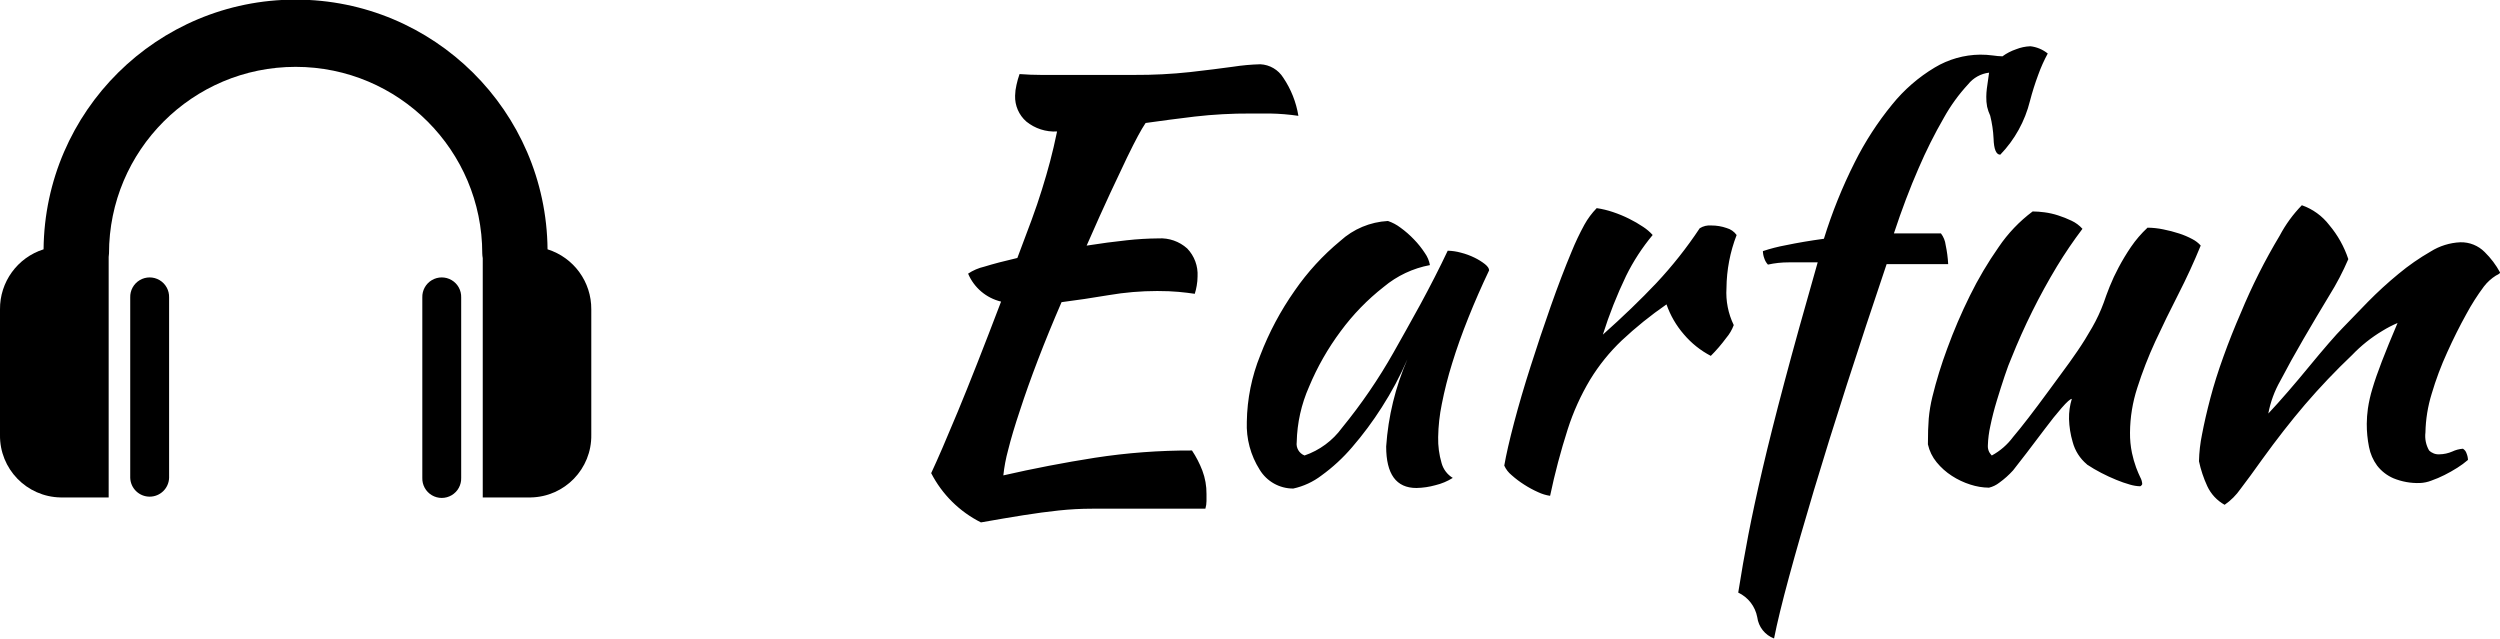
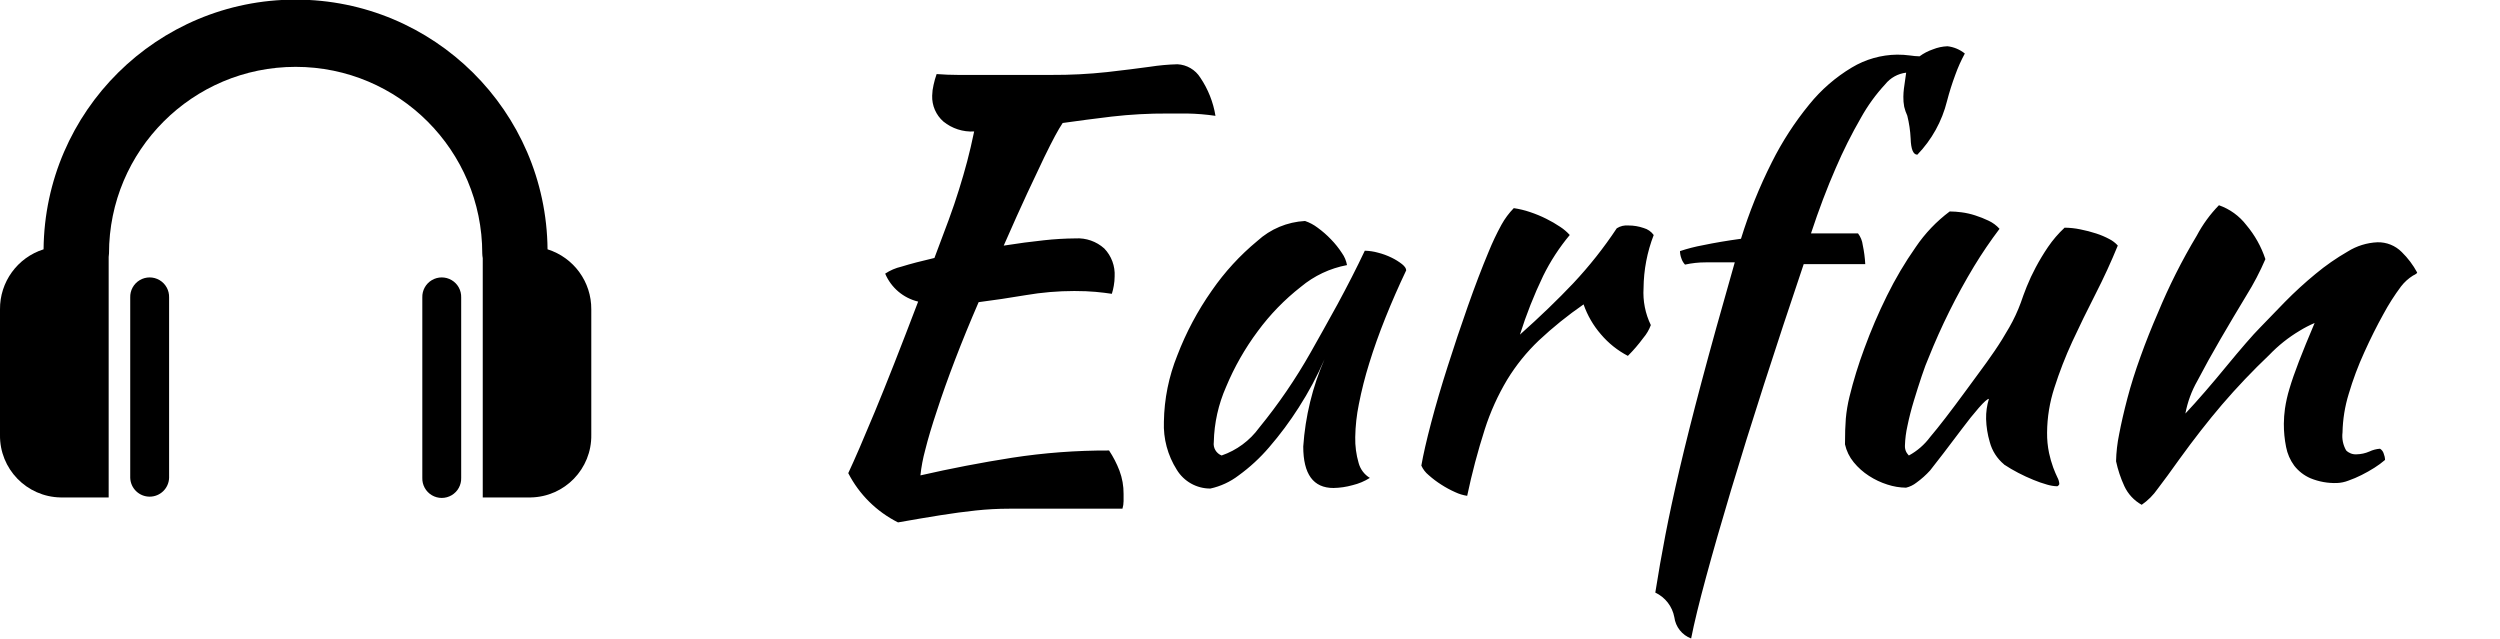
- <svg xmlns="http://www.w3.org/2000/svg" width="120.597" height="30.803" viewBox="0 0 120.597 30.803">
+ <svg xmlns="http://www.w3.org/2000/svg" viewBox="0 0 120.597 30.803">
  <g id="Group_265" data-name="Group 265" transform="translate(-627 -1755)">
    <g id="headphone-logo-icon" transform="translate(627 1755)">
      <g id="Group_10" data-name="Group 10" transform="translate(0 0)">
        <path id="Path_3" data-name="Path 3" d="M62.743,145.77v8.7a.938.938,0,0,0,1.875,0v-8.7a.938.938,0,1,0-1.875,0Z" transform="translate(-56.461 -131.419)" />
        <path id="Path_4" data-name="Path 4" d="M2.924,46.8H5.242V35.2a1.473,1.473,0,0,0,.016-.168,9,9,0,1,1,18.006,0,1.465,1.465,0,0,0,.023.225V46.8H25.6a2.975,2.975,0,0,0,2.923-3.024V37.731a3.012,3.012,0,0,0-2.11-2.9,12.156,12.156,0,0,0-24.311,0A3.01,3.01,0,0,0,0,37.732V43.78A2.976,2.976,0,0,0,2.924,46.8Z" transform="translate(0 -22.804)" />
        <path id="Path_5" data-name="Path 5" d="M203.454,145.77v8.7a.938.938,0,1,0,1.875,0v-8.7a.938.938,0,1,0-1.875,0Z" transform="translate(-183.082 -131.419)" />
      </g>
    </g>
-     <path id="Path_63" data-name="Path 63" d="M13.878-11.5a1.91,1.91,0,0,1,1.391.486,1.8,1.8,0,0,1,.5,1.35,2.562,2.562,0,0,1-.041.446,2.787,2.787,0,0,1-.094.391q-.351-.054-.783-.094t-1.026-.041a13.946,13.946,0,0,0-2.349.2q-1.188.2-2.268.338Q8.586-6.99,8.073-5.651T7.2-3.2Q6.831-2.1,6.629-1.284A7.657,7.657,0,0,0,6.4-.068q2.187-.5,4.414-.85A30.03,30.03,0,0,1,15.5-1.269,4.973,4.973,0,0,1,16-.3,3.108,3.108,0,0,1,16.2.83v.342a1.3,1.3,0,0,1-.054.367H10.679a15.16,15.16,0,0,0-1.606.086q-.81.086-1.715.23T5.319,2.2a5.445,5.445,0,0,1-2.4-2.376Q3.375-1.149,4.2-3.137T6.291-8.451A2.31,2.31,0,0,1,4.7-9.8a2.378,2.378,0,0,1,.783-.337q.648-.2,1.593-.419.4-1.053.688-1.836t.5-1.472q.216-.689.391-1.35t.337-1.444a2.157,2.157,0,0,1-1.485-.48,1.59,1.59,0,0,1-.54-1.247,2.434,2.434,0,0,1,.067-.521,4.118,4.118,0,0,1,.148-.521q.54.041,1.04.041h4.5a23.893,23.893,0,0,0,2.687-.137q1.2-.137,2.065-.257a10.427,10.427,0,0,1,1.323-.12,1.381,1.381,0,0,1,1.107.649,4.606,4.606,0,0,1,.729,1.839,10.7,10.7,0,0,0-1.364-.112h-.931a22.822,22.822,0,0,0-2.713.148q-1.229.148-2.363.309-.162.242-.365.618T12.366-15.4q-.324.672-.8,1.694t-1.148,2.554q1.026-.162,1.931-.257A15.084,15.084,0,0,1,13.878-11.5Zm13.959.594a2.579,2.579,0,0,1,.634.094,3.363,3.363,0,0,1,.662.243,2.816,2.816,0,0,1,.5.311q.2.162.2.3-.54,1.134-1,2.282t-.783,2.2a18.641,18.641,0,0,0-.5,1.971,8.648,8.648,0,0,0-.175,1.593A4.13,4.13,0,0,0,27.54-.662a1.21,1.21,0,0,0,.54.716,2.788,2.788,0,0,1-.837.351,3.651,3.651,0,0,1-.918.135q-1.458,0-1.458-2A12.685,12.685,0,0,1,25.893-5.67a16.381,16.381,0,0,1-1.242,2.325A16.481,16.481,0,0,1,23.22-1.422,8.485,8.485,0,0,1,21.749-.065a3.464,3.464,0,0,1-1.363.632,1.886,1.886,0,0,1-1.62-.908,4.021,4.021,0,0,1-.621-2.318,8.9,8.9,0,0,1,.648-3.2,14.354,14.354,0,0,1,1.66-3.118,11.817,11.817,0,0,1,2.2-2.4,3.7,3.7,0,0,1,2.3-.963,2.132,2.132,0,0,1,.607.323,4.712,4.712,0,0,1,.648.566,4.337,4.337,0,0,1,.527.66,1.425,1.425,0,0,1,.243.579,4.873,4.873,0,0,0-2.227,1.05,10.956,10.956,0,0,0-2.079,2.141,12.564,12.564,0,0,0-1.526,2.68,6.972,6.972,0,0,0-.594,2.667.6.6,0,0,0,.378.646,3.746,3.746,0,0,0,1.809-1.337,25.808,25.808,0,0,0,2.484-3.632q.27-.486.607-1.08t.688-1.242q.351-.648.689-1.309T27.837-10.908ZM30.564-.54q.135-.783.472-2.065t.8-2.727q.459-1.444.972-2.9t1-2.619a12.465,12.465,0,0,1,.621-1.309,3.747,3.747,0,0,1,.594-.8,4.486,4.486,0,0,1,.783.189,5.97,5.97,0,0,1,.783.324,5.817,5.817,0,0,1,.675.391,2.343,2.343,0,0,1,.459.392,9.917,9.917,0,0,0-1.282,1.971,21.371,21.371,0,0,0-1.121,2.835q1.458-1.3,2.578-2.484a20.067,20.067,0,0,0,2.093-2.646.9.9,0,0,1,.567-.135,2.213,2.213,0,0,1,.729.122.888.888,0,0,1,.486.338A7.268,7.268,0,0,0,41.283-9.1a3.58,3.58,0,0,0,.351,1.782,2.043,2.043,0,0,1-.364.621,7.522,7.522,0,0,1-.743.864,4.319,4.319,0,0,1-1.3-1.039,4.423,4.423,0,0,1-.837-1.445,18.674,18.674,0,0,0-2.16,1.742,9.307,9.307,0,0,0-1.525,1.89,11.476,11.476,0,0,0-1.08,2.39,32.258,32.258,0,0,0-.85,3.213A2.056,2.056,0,0,1,32.2.743a4.959,4.959,0,0,1-.675-.365,4.663,4.663,0,0,1-.608-.459A1.248,1.248,0,0,1,30.564-.54ZM43.578,7.8a1.269,1.269,0,0,1-.81-1.026,1.647,1.647,0,0,0-.918-1.188q.216-1.375.486-2.776t.688-3.194q.419-1.793,1.053-4.178t1.606-5.782h-1.4a4.574,4.574,0,0,0-1,.108.788.788,0,0,1-.175-.3,1.05,1.05,0,0,1-.068-.351,8.152,8.152,0,0,1,1.107-.284q.837-.175,1.836-.311a23.793,23.793,0,0,1,1.485-3.685,14.985,14.985,0,0,1,1.809-2.794,7.758,7.758,0,0,1,2.052-1.782,4.345,4.345,0,0,1,2.187-.621,4.6,4.6,0,0,1,.621.04,3.648,3.648,0,0,0,.459.041,2.406,2.406,0,0,1,.648-.337,2.091,2.091,0,0,1,.7-.149,1.629,1.629,0,0,1,.837.351,7.285,7.285,0,0,0-.459,1.025,12.827,12.827,0,0,0-.4,1.267,5.7,5.7,0,0,1-1.431,2.588q-.3,0-.324-.782a5.646,5.646,0,0,0-.162-1.1,2.241,2.241,0,0,1-.149-.431,2.38,2.38,0,0,1-.04-.485,3.417,3.417,0,0,1,.027-.391q.027-.229.108-.768a1.527,1.527,0,0,0-1.013.563,8.311,8.311,0,0,0-1.161,1.6,23.162,23.162,0,0,0-1.229,2.453q-.621,1.421-1.188,3.137h2.268a1.158,1.158,0,0,1,.229.566,5.982,5.982,0,0,1,.121.919h-2.97q-1.026,3.038-1.917,5.806T45.5.653q-.7,2.338-1.2,4.18T43.578,7.8Zm15.093-8.4a2.1,2.1,0,0,1-.688-1.08,4.348,4.348,0,0,1-.176-1.107,3.09,3.09,0,0,1,.135-.972q-.108,0-.486.431T56.633-2.3q-.446.592-.877,1.157t-.648.834a4.214,4.214,0,0,1-.662.592,1.3,1.3,0,0,1-.5.242,3,3,0,0,1-.9-.15,3.655,3.655,0,0,1-.891-.421A3.143,3.143,0,0,1,51.422-.7,2.057,2.057,0,0,1,51-1.566q0-.756.04-1.242a7.128,7.128,0,0,1,.176-1.053,21.035,21.035,0,0,1,.715-2.322,25.293,25.293,0,0,1,1.093-2.551,17.739,17.739,0,0,1,1.39-2.349A7.136,7.136,0,0,1,56.052-12.8a4.645,4.645,0,0,1,.567.041,3.66,3.66,0,0,1,.661.149,5.108,5.108,0,0,1,.648.257,1.644,1.644,0,0,1,.527.391,21.518,21.518,0,0,0-1.229,1.809,30.435,30.435,0,0,0-2.2,4.428q-.135.3-.324.864t-.378,1.188q-.189.621-.311,1.215a4.99,4.99,0,0,0-.121.945.621.621,0,0,0,.067.324.937.937,0,0,0,.122.162,3.137,3.137,0,0,0,1.026-.891q.621-.729,1.728-2.241.27-.378.634-.864t.743-1.04q.378-.553.715-1.148A7.809,7.809,0,0,0,59.481-8.4q.108-.324.284-.769A9.335,9.335,0,0,1,60.2-10.1a10.611,10.611,0,0,1,.594-.986,5.53,5.53,0,0,1,.8-.931,3.868,3.868,0,0,1,.756.081,6.4,6.4,0,0,1,.77.2,3.84,3.84,0,0,1,.635.27,1.4,1.4,0,0,1,.405.311q-.486,1.188-1.08,2.349T61.965-6.521A19.542,19.542,0,0,0,61.1-4.293a7.126,7.126,0,0,0-.351,2.16,4.519,4.519,0,0,0,.095.986,5.264,5.264,0,0,0,.2.7q.108.284.2.472a.753.753,0,0,1,.095.324q0,.027-.054.081a.078.078,0,0,1-.054.027A1.932,1.932,0,0,1,60.75.378a5.869,5.869,0,0,1-.661-.23Q59.724,0,59.36-.189A7.287,7.287,0,0,1,58.671-.594ZM69.039-13.1a2.86,2.86,0,0,1,1.323.958A4.986,4.986,0,0,1,71.28-10.5a13,13,0,0,1-.918,1.755q-.621,1.026-1.242,2.092T68-4.631a5.063,5.063,0,0,0-.58,1.58q.432-.459.958-1.067T69.4-5.332q.5-.608.932-1.107t.675-.742q.513-.54,1.215-1.255A18.944,18.944,0,0,1,73.7-9.788a10.994,10.994,0,0,1,1.553-1.08,2.942,2.942,0,0,1,1.431-.445,1.594,1.594,0,0,1,1.174.472,4.109,4.109,0,0,1,.743.986q0,.054-.2.148a2.223,2.223,0,0,0-.58.527,10.7,10.7,0,0,0-.851,1.336q-.473.851-.918,1.836A15.009,15.009,0,0,0,75.3-4a6.759,6.759,0,0,0-.3,1.863,1.394,1.394,0,0,0,.175.864.648.648,0,0,0,.5.189,1.613,1.613,0,0,0,.621-.135,1.44,1.44,0,0,1,.513-.135.4.4,0,0,1,.176.229.881.881,0,0,1,.067.311,4.221,4.221,0,0,1-.513.378,6.919,6.919,0,0,1-.621.351,5.356,5.356,0,0,1-.634.27A1.71,1.71,0,0,1,74.736.3a3.086,3.086,0,0,1-1.283-.23,1.994,1.994,0,0,1-.783-.608,2.232,2.232,0,0,1-.392-.9,5.57,5.57,0,0,1-.108-1.12,5.568,5.568,0,0,1,.054-.729,6.6,6.6,0,0,1,.216-.959q.162-.553.459-1.323t.756-1.85a5.469,5.469,0,0,0-.729.378,6.935,6.935,0,0,0-1.458,1.161,32.781,32.781,0,0,0-2.282,2.4Q68.175-2.295,67.122-.837,66.528,0,66.083.581a3.04,3.04,0,0,1-.77.77,1.985,1.985,0,0,1-.837-.9,5.724,5.724,0,0,1-.4-1.2,7.213,7.213,0,0,1,.148-1.3q.148-.783.4-1.742t.634-2.012q.378-1.053.837-2.106a28.188,28.188,0,0,1,1.876-3.726A6.343,6.343,0,0,1,69.039-13.1Z" transform="translate(669 1778)" />
+     <path id="Path_63" data-name="Path 63" d="M13.878-11.5a1.91,1.91,0,0,1,1.391.486,1.8,1.8,0,0,1,.5,1.35,2.562,2.562,0,0,1-.041.446,2.787,2.787,0,0,1-.094.391q-.351-.054-.783-.094t-1.026-.041a13.946,13.946,0,0,0-2.349.2q-1.188.2-2.268.338Q8.586-6.99,8.073-5.651T7.2-3.2Q6.831-2.1,6.629-1.284A7.657,7.657,0,0,0,6.4-.068q2.187-.5,4.414-.85A30.03,30.03,0,0,1,15.5-1.269,4.973,4.973,0,0,1,16-.3,3.108,3.108,0,0,1,16.2.83v.342a1.3,1.3,0,0,1-.054.367H10.679a15.16,15.16,0,0,0-1.606.086q-.81.086-1.715.23T5.319,2.2a5.445,5.445,0,0,1-2.4-2.376Q3.375-1.149,4.2-3.137T6.291-8.451A2.31,2.31,0,0,1,4.7-9.8a2.378,2.378,0,0,1,.783-.337q.648-.2,1.593-.419.4-1.053.688-1.836t.5-1.472q.216-.689.391-1.35t.337-1.444a2.157,2.157,0,0,1-1.485-.48,1.59,1.59,0,0,1-.54-1.247,2.434,2.434,0,0,1,.067-.521,4.118,4.118,0,0,1,.148-.521q.54.041,1.04.041h4.5a23.893,23.893,0,0,0,2.687-.137q1.2-.137,2.065-.257a10.427,10.427,0,0,1,1.323-.12,1.381,1.381,0,0,1,1.107.649,4.606,4.606,0,0,1,.729,1.839,10.7,10.7,0,0,0-1.364-.112h-.931a22.822,22.822,0,0,0-2.713.148q-1.229.148-2.363.309-.162.242-.365.618T12.366-15.4q-.324.672-.8,1.694t-1.148,2.554q1.026-.162,1.931-.257A15.084,15.084,0,0,1,13.878-11.5Zm13.959.594a2.579,2.579,0,0,1,.634.094,3.363,3.363,0,0,1,.662.243,2.816,2.816,0,0,1,.5.311q.2.162.2.3-.54,1.134-1,2.282t-.783,2.2a18.641,18.641,0,0,0-.5,1.971,8.648,8.648,0,0,0-.175,1.593A4.13,4.13,0,0,0,27.54-.662a1.21,1.21,0,0,0,.54.716,2.788,2.788,0,0,1-.837.351,3.651,3.651,0,0,1-.918.135q-1.458,0-1.458-2A12.685,12.685,0,0,1,25.893-5.67a16.381,16.381,0,0,1-1.242,2.325A16.481,16.481,0,0,1,23.22-1.422,8.485,8.485,0,0,1,21.749-.065a3.464,3.464,0,0,1-1.363.632,1.886,1.886,0,0,1-1.62-.908,4.021,4.021,0,0,1-.621-2.318,8.9,8.9,0,0,1,.648-3.2,14.354,14.354,0,0,1,1.66-3.118,11.817,11.817,0,0,1,2.2-2.4,3.7,3.7,0,0,1,2.3-.963,2.132,2.132,0,0,1,.607.323,4.712,4.712,0,0,1,.648.566,4.337,4.337,0,0,1,.527.66,1.425,1.425,0,0,1,.243.579,4.873,4.873,0,0,0-2.227,1.05,10.956,10.956,0,0,0-2.079,2.141,12.564,12.564,0,0,0-1.526,2.68,6.972,6.972,0,0,0-.594,2.667.6.6,0,0,0,.378.646,3.746,3.746,0,0,0,1.809-1.337,25.808,25.808,0,0,0,2.484-3.632q.27-.486.607-1.08t.688-1.242q.351-.648.689-1.309T27.837-10.908ZM30.564-.54q.135-.783.472-2.065t.8-2.727q.459-1.444.972-2.9t1-2.619a12.465,12.465,0,0,1,.621-1.309,3.747,3.747,0,0,1,.594-.8,4.486,4.486,0,0,1,.783.189,5.97,5.97,0,0,1,.783.324,5.817,5.817,0,0,1,.675.391,2.343,2.343,0,0,1,.459.392,9.917,9.917,0,0,0-1.282,1.971,21.371,21.371,0,0,0-1.121,2.835q1.458-1.3,2.578-2.484a20.067,20.067,0,0,0,2.093-2.646.9.9,0,0,1,.567-.135,2.213,2.213,0,0,1,.729.122.888.888,0,0,1,.486.338A7.268,7.268,0,0,0,41.283-9.1a3.58,3.58,0,0,0,.351,1.782,2.043,2.043,0,0,1-.364.621,7.522,7.522,0,0,1-.743.864,4.319,4.319,0,0,1-1.3-1.039,4.423,4.423,0,0,1-.837-1.445,18.674,18.674,0,0,0-2.16,1.742,9.307,9.307,0,0,0-1.525,1.89,11.476,11.476,0,0,0-1.08,2.39,32.258,32.258,0,0,0-.85,3.213A2.056,2.056,0,0,1,32.2.743a4.959,4.959,0,0,1-.675-.365,4.663,4.663,0,0,1-.608-.459A1.248,1.248,0,0,1,30.564-.54ZM43.578,7.8a1.269,1.269,0,0,1-.81-1.026,1.647,1.647,0,0,0-.918-1.188q.216-1.375.486-2.776t.688-3.194q.419-1.793,1.053-4.178t1.606-5.782h-1.4a4.574,4.574,0,0,0-1,.108.788.788,0,0,1-.175-.3,1.05,1.05,0,0,1-.068-.351,8.152,8.152,0,0,1,1.107-.284q.837-.175,1.836-.311a23.793,23.793,0,0,1,1.485-3.685,14.985,14.985,0,0,1,1.809-2.794,7.758,7.758,0,0,1,2.052-1.782,4.345,4.345,0,0,1,2.187-.621,4.6,4.6,0,0,1,.621.04,3.648,3.648,0,0,0,.459.041,2.406,2.406,0,0,1,.648-.337,2.091,2.091,0,0,1,.7-.149,1.629,1.629,0,0,1,.837.351,7.285,7.285,0,0,0-.459,1.025,12.827,12.827,0,0,0-.4,1.267,5.7,5.7,0,0,1-1.431,2.588q-.3,0-.324-.782a5.646,5.646,0,0,0-.162-1.1,2.241,2.241,0,0,1-.149-.431,2.38,2.38,0,0,1-.04-.485,3.417,3.417,0,0,1,.027-.391q.027-.229.108-.768a1.527,1.527,0,0,0-1.013.563,8.311,8.311,0,0,0-1.161,1.6,23.162,23.162,0,0,0-1.229,2.453q-.621,1.421-1.188,3.137h2.268a1.158,1.158,0,0,1,.229.566,5.982,5.982,0,0,1,.121.919h-2.97q-1.026,3.038-1.917,5.806T45.5.653q-.7,2.338-1.2,4.18T43.578,7.8Zm15.093-8.4a2.1,2.1,0,0,1-.688-1.08,4.348,4.348,0,0,1-.176-1.107,3.09,3.09,0,0,1,.135-.972q-.108,0-.486.431T56.633-2.3q-.446.592-.877,1.157t-.648.834a4.214,4.214,0,0,1-.662.592,1.3,1.3,0,0,1-.5.242,3,3,0,0,1-.9-.15,3.655,3.655,0,0,1-.891-.421A3.143,3.143,0,0,1,51.422-.7,2.057,2.057,0,0,1,51-1.566q0-.756.04-1.242a7.128,7.128,0,0,1,.176-1.053,21.035,21.035,0,0,1,.715-2.322,25.293,25.293,0,0,1,1.093-2.551,17.739,17.739,0,0,1,1.39-2.349A7.136,7.136,0,0,1,56.052-12.8a4.645,4.645,0,0,1,.567.041,3.66,3.66,0,0,1,.661.149,5.108,5.108,0,0,1,.648.257,1.644,1.644,0,0,1,.527.391,21.518,21.518,0,0,0-1.229,1.809,30.435,30.435,0,0,0-2.2,4.428q-.135.3-.324.864t-.378,1.188q-.189.621-.311,1.215a4.99,4.99,0,0,0-.121.945.621.621,0,0,0,.067.324.937.937,0,0,0,.122.162,3.137,3.137,0,0,0,1.026-.891q.621-.729,1.728-2.241.27-.378.634-.864t.743-1.04q.378-.553.715-1.148A7.809,7.809,0,0,0,59.481-8.4q.108-.324.284-.769A9.335,9.335,0,0,1,60.2-10.1a10.611,10.611,0,0,1,.594-.986,5.53,5.53,0,0,1,.8-.931,3.868,3.868,0,0,1,.756.081,6.4,6.4,0,0,1,.77.2,3.84,3.84,0,0,1,.635.27,1.4,1.4,0,0,1,.405.311q-.486,1.188-1.08,2.349T61.965-6.521A19.542,19.542,0,0,0,61.1-4.293a7.126,7.126,0,0,0-.351,2.16,4.519,4.519,0,0,0,.095.986,5.264,5.264,0,0,0,.2.7q.108.284.2.472a.753.753,0,0,1,.095.324q0,.027-.054.081a.078.078,0,0,1-.054.027A1.932,1.932,0,0,1,60.75.378a5.869,5.869,0,0,1-.661-.23Q59.724,0,59.36-.189A7.287,7.287,0,0,1,58.671-.594ZM69.039-13.1a2.86,2.86,0,0,1,1.323.958A4.986,4.986,0,0,1,71.28-10.5a13,13,0,0,1-.918,1.755q-.621,1.026-1.242,2.092T68-4.631a5.063,5.063,0,0,0-.58,1.58q.432-.459.958-1.067T69.4-5.332q.5-.608.932-1.107t.675-.742q.513-.54,1.215-1.255A18.944,18.944,0,0,1,73.7-9.788a10.994,10.994,0,0,1,1.553-1.08,2.942,2.942,0,0,1,1.431-.445,1.594,1.594,0,0,1,1.174.472,4.109,4.109,0,0,1,.743.986q0,.054-.2.148a2.223,2.223,0,0,0-.58.527,10.7,10.7,0,0,0-.851,1.336q-.473.851-.918,1.836A15.009,15.009,0,0,0,75.3-4a6.759,6.759,0,0,0-.3,1.863,1.394,1.394,0,0,0,.175.864.648.648,0,0,0,.5.189,1.613,1.613,0,0,0,.621-.135,1.44,1.44,0,0,1,.513-.135.4.4,0,0,1,.176.229.881.881,0,0,1,.067.311,4.221,4.221,0,0,1-.513.378,6.919,6.919,0,0,1-.621.351,5.356,5.356,0,0,1-.634.27A1.71,1.71,0,0,1,74.736.3a3.086,3.086,0,0,1-1.283-.23,1.994,1.994,0,0,1-.783-.608,2.232,2.232,0,0,1-.392-.9,5.57,5.57,0,0,1-.108-1.12,5.568,5.568,0,0,1,.054-.729,6.6,6.6,0,0,1,.216-.959q.162-.553.459-1.323t.756-1.85a5.469,5.469,0,0,0-.729.378,6.935,6.935,0,0,0-1.458,1.161,32.781,32.781,0,0,0-2.282,2.4Q68.175-2.295,67.122-.837,66.528,0,66.083.581a3.04,3.04,0,0,1-.77.77,1.985,1.985,0,0,1-.837-.9,5.724,5.724,0,0,1-.4-1.2,7.213,7.213,0,0,1,.148-1.3q.148-.783.4-1.742t.634-2.012q.378-1.053.837-2.106a28.188,28.188,0,0,1,1.876-3.726A6.343,6.343,0,0,1,69.039-13.1Z" transform="translate(665 1778)" />
  </g>
</svg>
